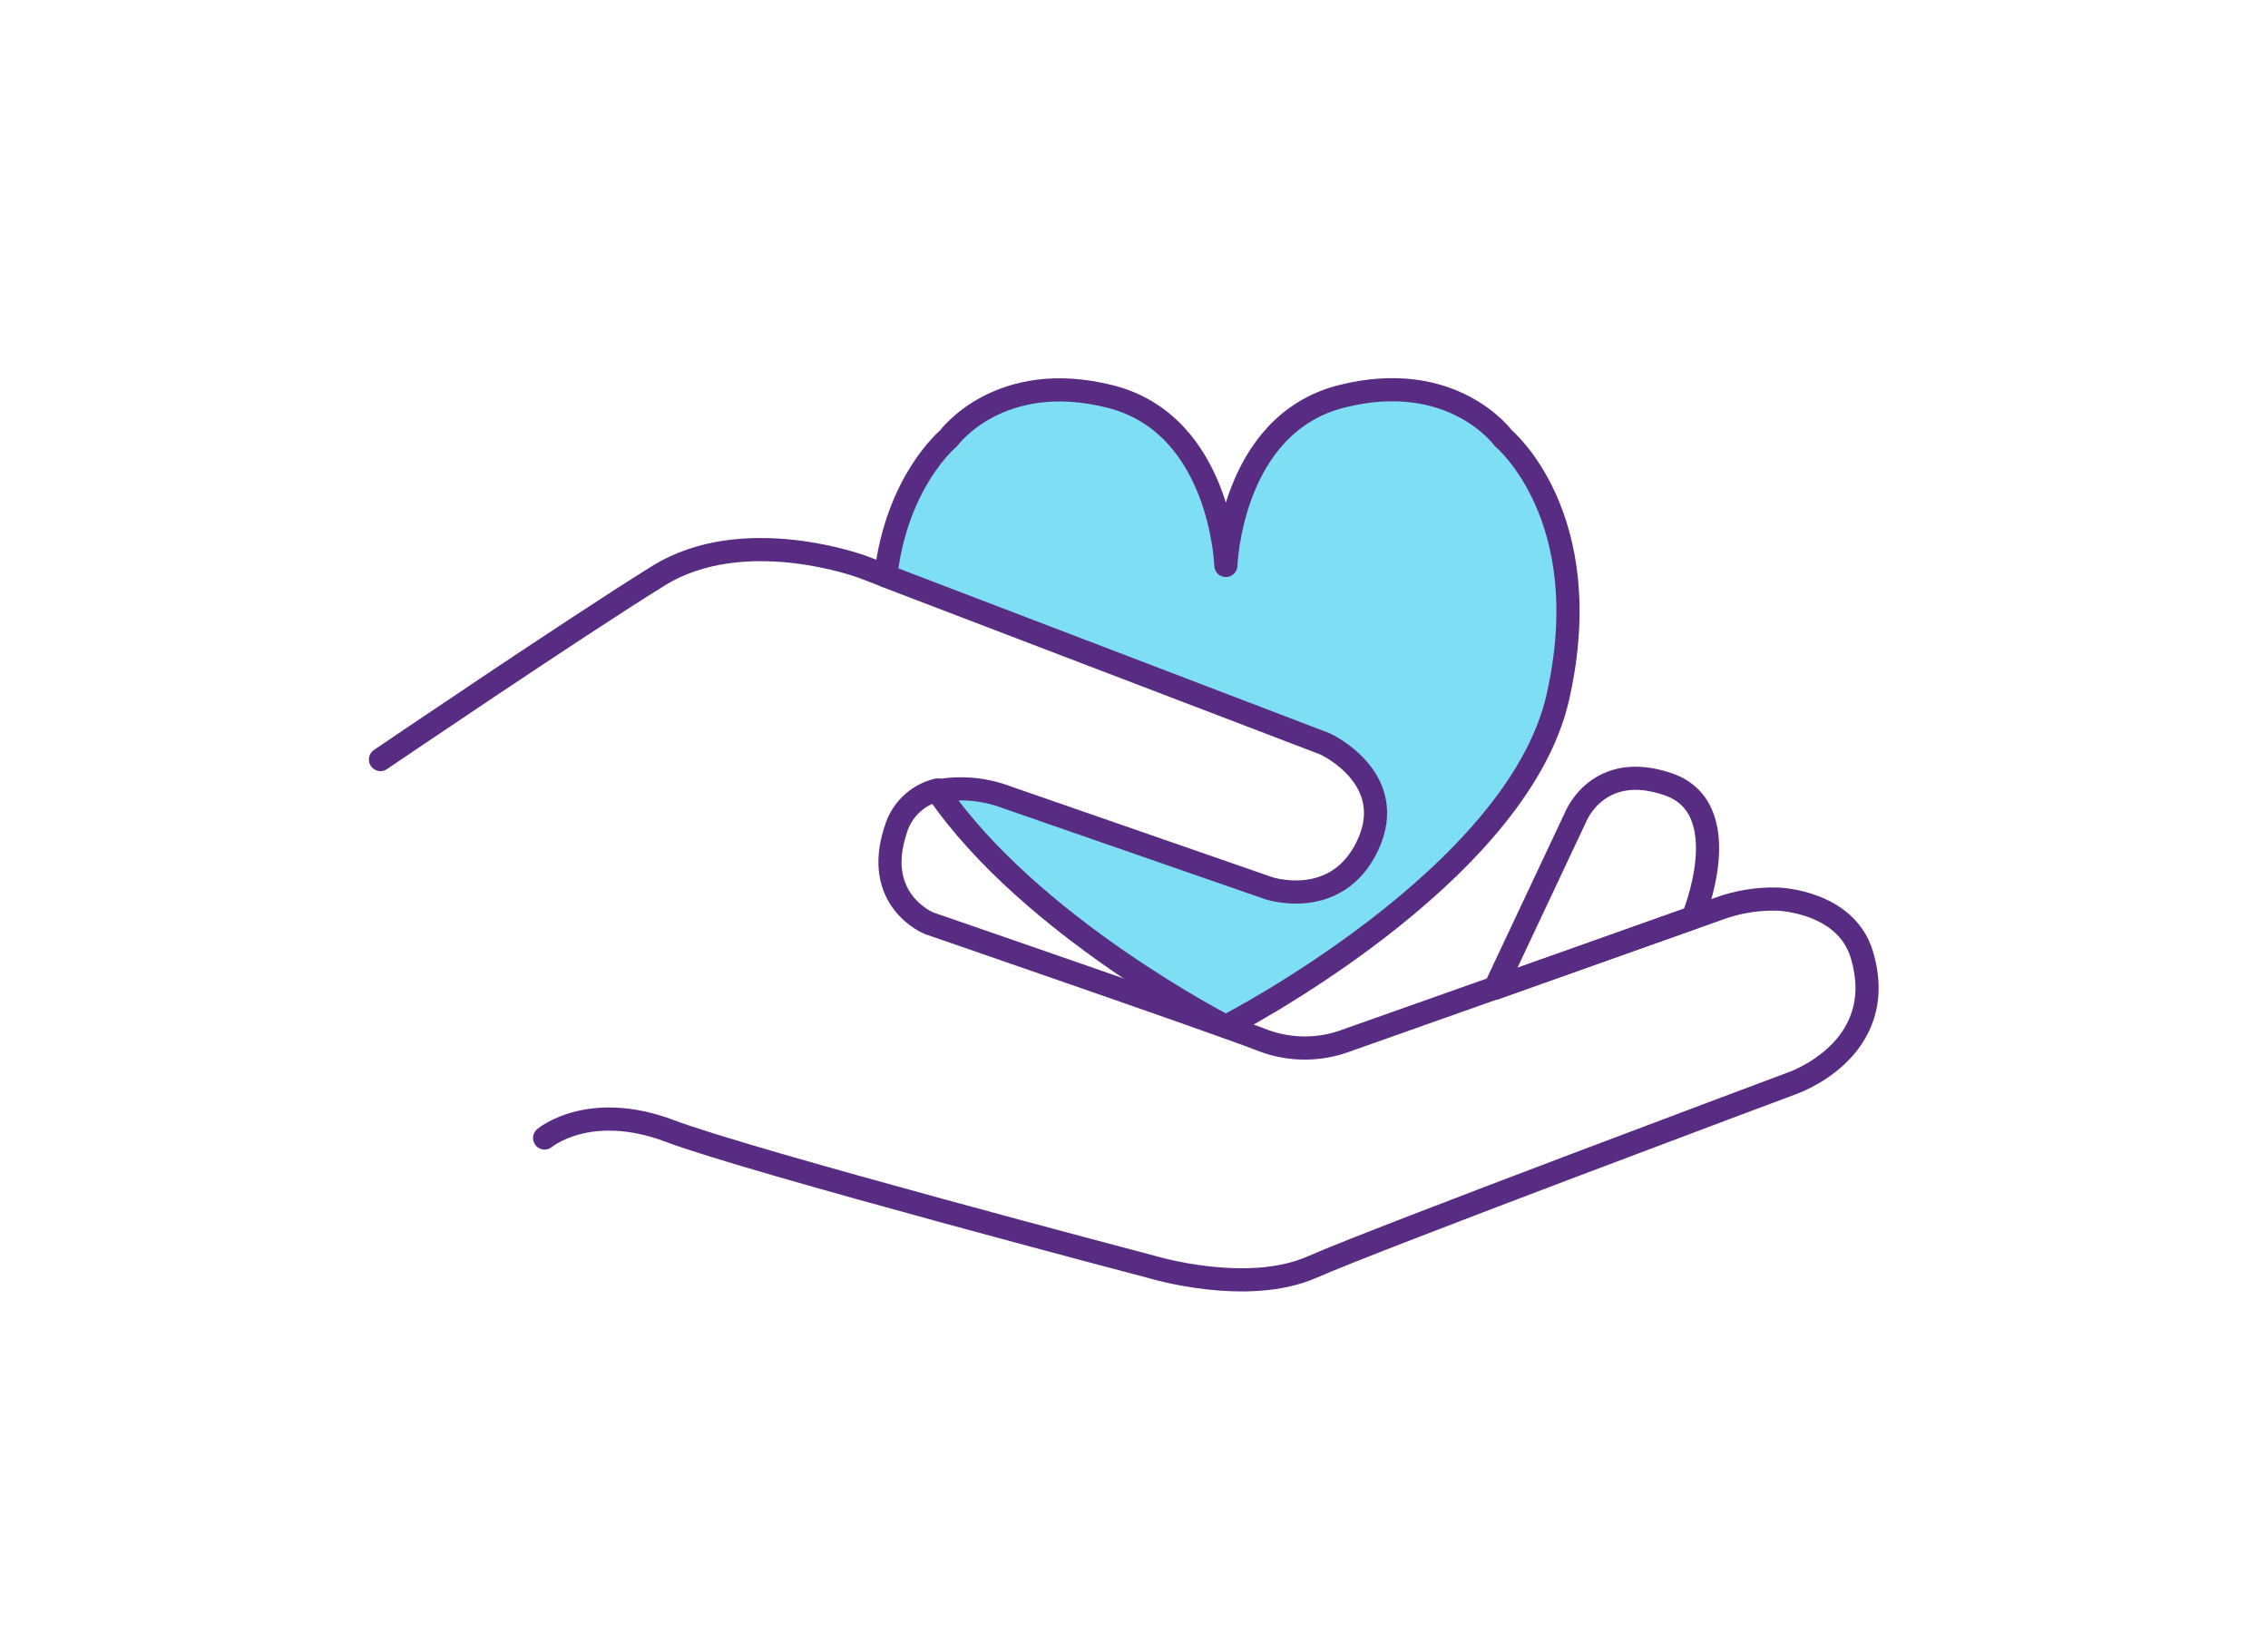
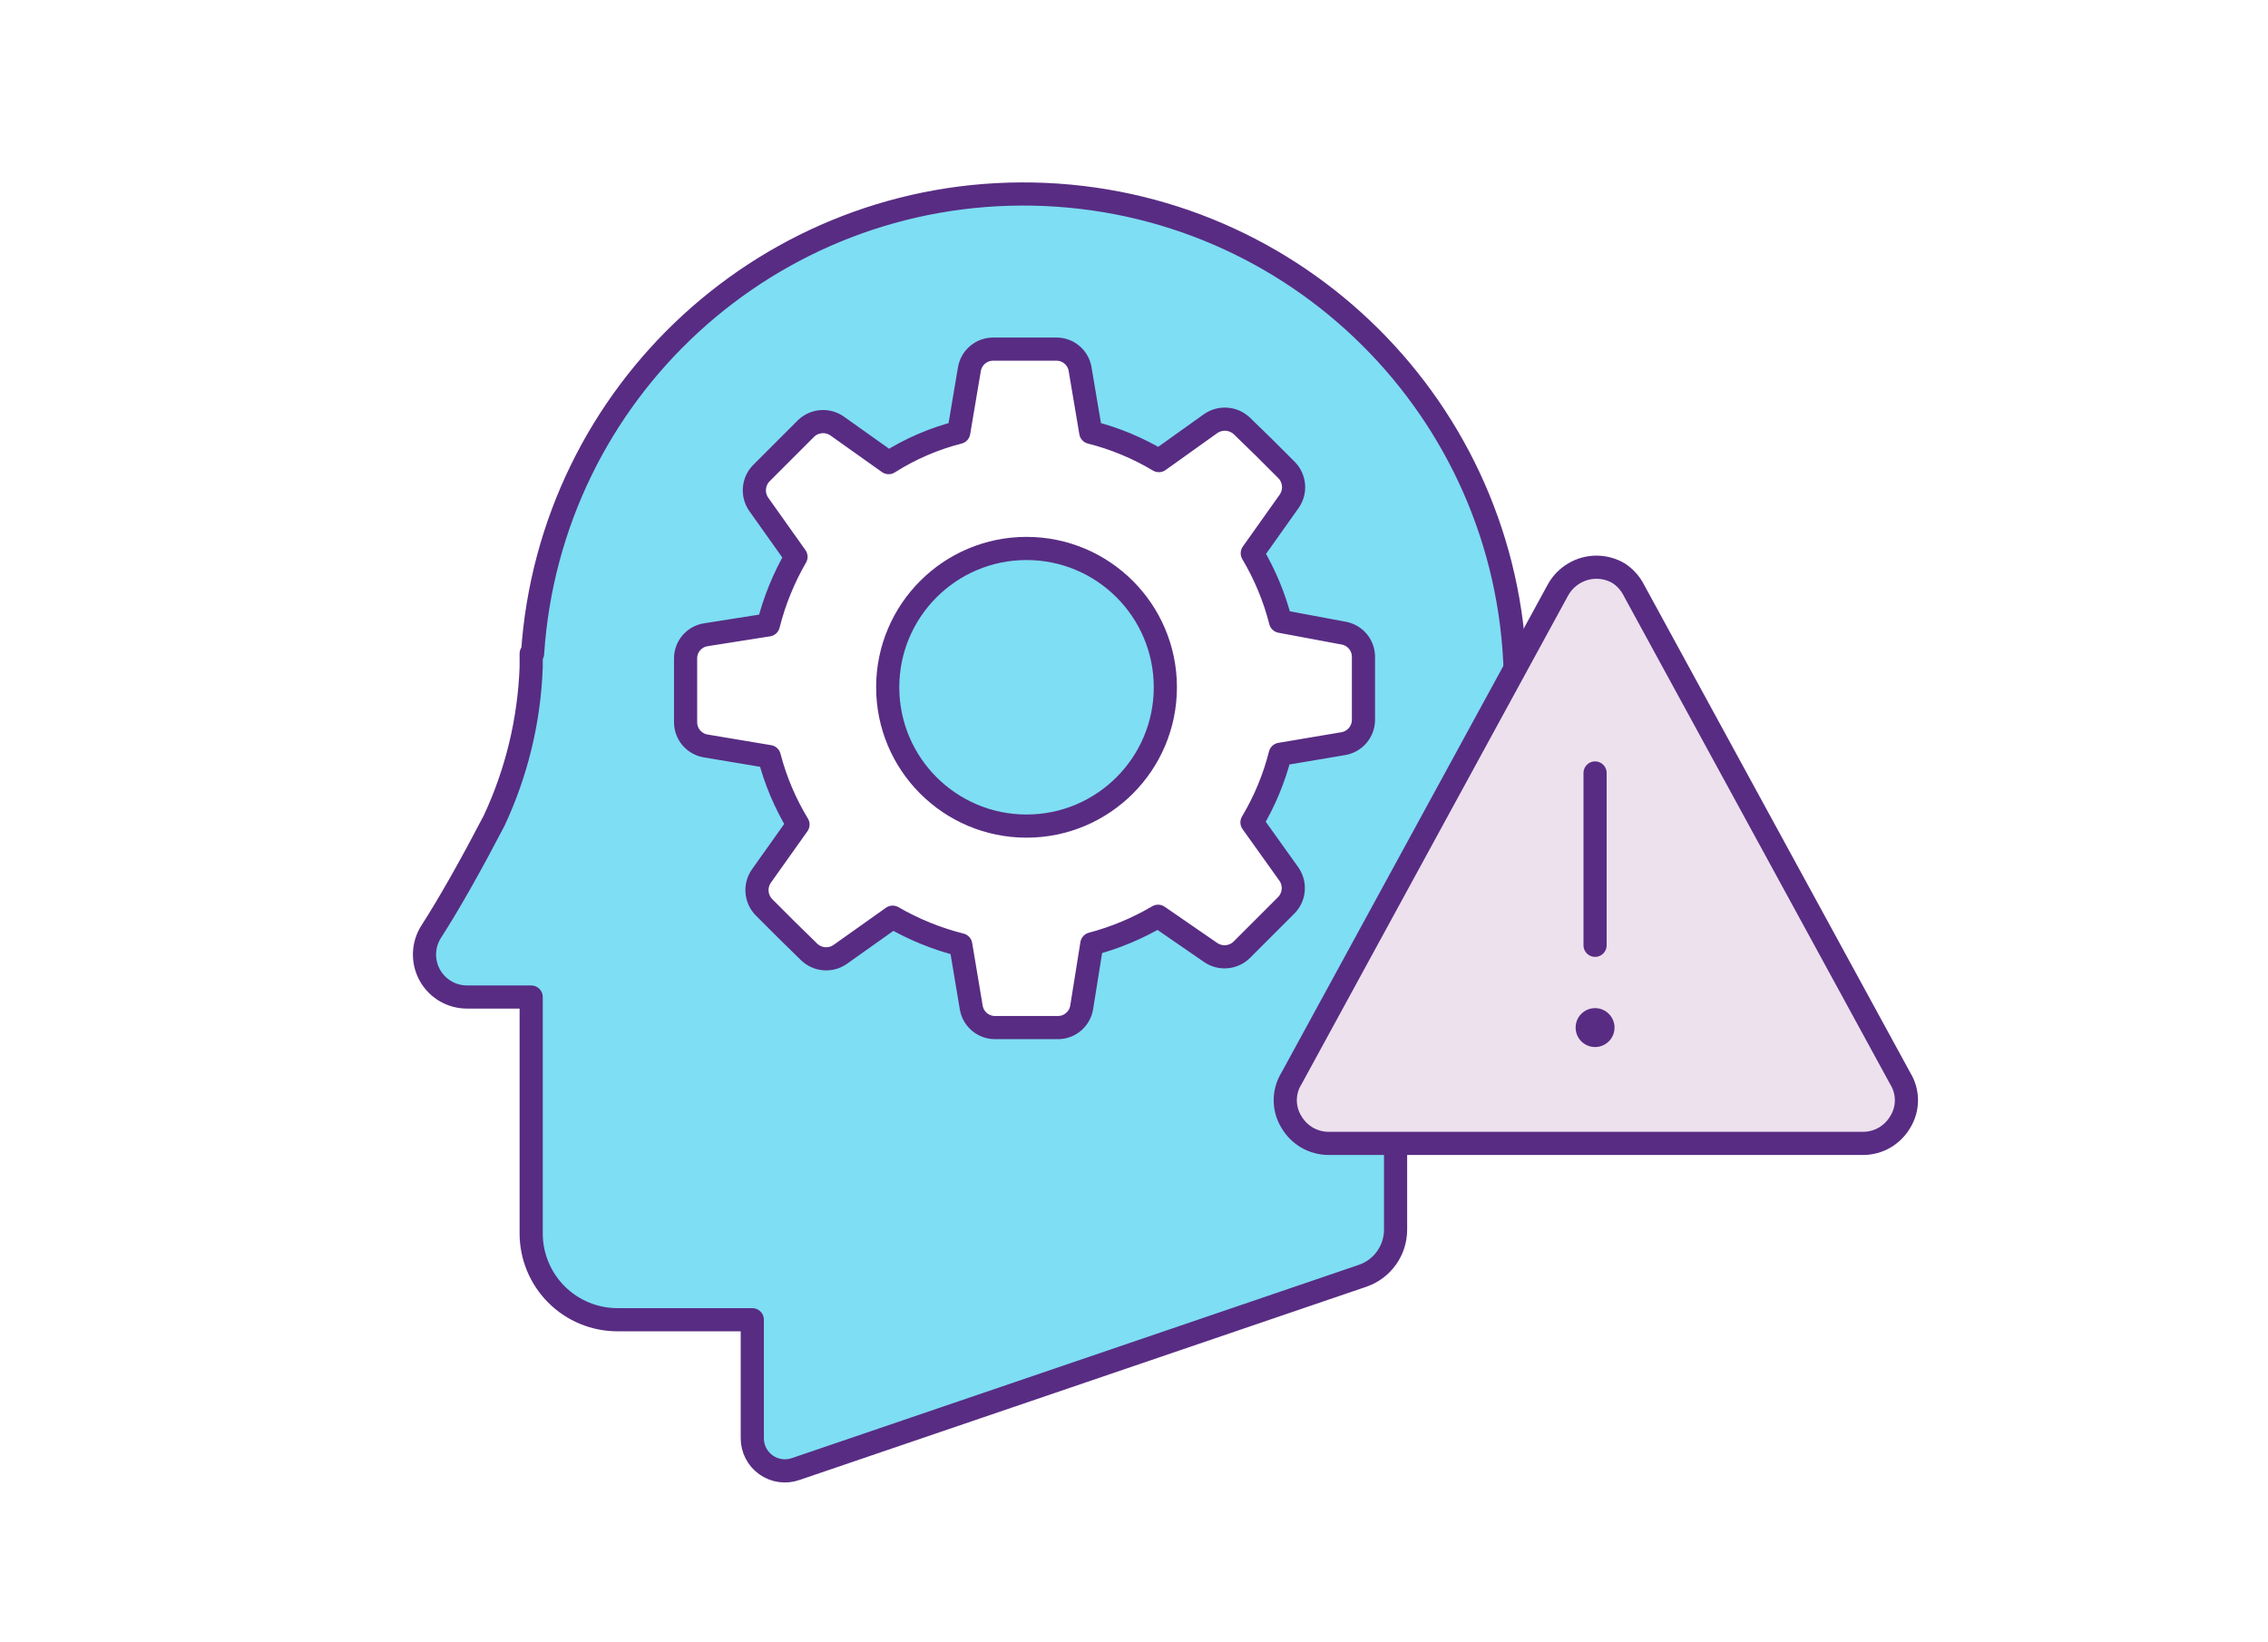
<svg xmlns="http://www.w3.org/2000/svg" id="Layer_1" data-name="Layer 1" viewBox="0 0 146.88 106.34">
  <defs>
-     <style>.cls-1{fill:none;}.cls-1,.cls-2{stroke:#582c83;stroke-linecap:round;stroke-linejoin:round;stroke-width:1.5px;}.cls-2{fill:#7edef3;}</style>
+     <style>.cls-1{fill:#7edef3;}.cls-1,.cls-2,.cls-4{stroke:#582c83;stroke-linecap:round;stroke-linejoin:round;stroke-width:1.5px;}.cls-2{fill:#ede1ee;}.cls-3{fill:#582c83;}.cls-4{fill:none;}</style>
  </defs>
-   <path class="cls-1" d="M96.82,64l5.24-11.13s1.47-3.65,6-2.07,1.58,8.63,1.58,8.63Z" />
-   <path class="cls-2" d="M88.57,54.76c-2,4.24-6.41,2.76-6.41,2.76l-17-5.9a8.32,8.32,0,0,0-4.45-.39c6,8.77,18.68,15.25,18.68,15.25s18.86-9.66,21.5-21.33-3.53-16.77-3.53-16.77-3.28-4.53-10.48-2.71-7.49,10.95-7.49,10.95-.29-9.12-7.49-10.94S61.42,28.4,61.42,28.4s-3.35,2.76-4.06,8.9L85.82,48.18S90.63,50.39,88.57,54.76Z" />
-   <path class="cls-1" d="M35.27,73.7s2.88-2.43,8.12-.45,31.23,8.81,31.23,8.81,6.14,1.86,10.35,0,31-11.87,31-11.87,6.48-2.13,4.6-8.39c-1.06-3.45-5.43-3.57-5.43-3.57a10.17,10.17,0,0,0-3.85.63L86.9,67.49a7.69,7.69,0,0,1-5.31-.19c-2.94-1.14-21.43-7.51-21.43-7.51s-3.65-1.47-2.17-6a3.74,3.74,0,0,1,2.72-2.63" />
-   <path class="cls-1" d="M57.37,37.29l-1.49-.57s-7.68-2.88-13.24.57-18,11.9-18,11.9" />
+   <circle class="cls-1" cx="66.48" cy="44.51" r="8.99" />
+   <path class="cls-1" d="M98.13,43.58a31.86,31.86,0,0,0-63.64-1.25H34.4v.88A25.65,25.65,0,0,1,32,53.15c-1.4,2.69-2.87,5.32-4.07,7.18a2.75,2.75,0,0,0,2.32,4.24H34.4v15.3a5.59,5.59,0,0,0,5.6,5.6h8.72v7.67a2.11,2.11,0,0,0,2.81,2l36.7-12.51a3.16,3.16,0,0,0,2.15-3V65.29A31.72,31.72,0,0,0,98.13,43.58ZM87,48.16l-4.09.69a16.46,16.46,0,0,1-1.83,4.41l2.4,3.36a1.59,1.59,0,0,1-.17,2l-1.45,1.45-1.45,1.45a1.59,1.59,0,0,1-2,.17L75,59.34a17,17,0,0,1-4.29,1.79l-.66,4.12a1.56,1.56,0,0,1-1.54,1.3H64.44a1.56,1.56,0,0,1-1.54-1.3l-.68-4.06a17.17,17.17,0,0,1-4.41-1.79L54.4,61.82a1.59,1.59,0,0,1-2-.17L50.92,60.2l-1.45-1.45a1.59,1.59,0,0,1-.17-2l2.38-3.35A16.45,16.45,0,0,1,49.82,49l-4.12-.69a1.56,1.56,0,0,1-1.3-1.54V42.65a1.55,1.55,0,0,1,1.3-1.54l4.06-.64a17.17,17.17,0,0,1,1.79-4.41l-2.42-3.41a1.59,1.59,0,0,1,.17-2l1.45-1.45,1.45-1.45a1.59,1.59,0,0,1,2-.17l3.35,2.38A15.72,15.72,0,0,1,62.09,28l.69-4.09a1.56,1.56,0,0,1,1.54-1.3h4.09a1.55,1.55,0,0,1,1.54,1.3L70.64,28a16.46,16.46,0,0,1,4.41,1.83l3.36-2.4a1.61,1.61,0,0,1,2,.14L81.88,29l1.45,1.45a1.59,1.59,0,0,1,.17,2l-2.4,3.38a16.68,16.68,0,0,1,1.83,4.41L87,41a1.56,1.56,0,0,1,1.3,1.54v4.09A1.57,1.57,0,0,1,87,48.16Z" />
+   <path class="cls-2" d="M105.82,38.24l17.24,31.6a2.68,2.68,0,0,1,0,2.83,2.87,2.87,0,0,1-1,1,2.8,2.8,0,0,1-1.43.38H86.07a2.8,2.8,0,0,1-1.43-.38,2.84,2.84,0,0,1-1-1,2.68,2.68,0,0,1,0-2.83l17.24-31.6a2.86,2.86,0,0,1,1.05-1.1,2.83,2.83,0,0,1,2.92,0A2.86,2.86,0,0,1,105.82,38.24Z" />
+   <path class="cls-3" d="M103.3,67.81a1.26,1.26,0,1,1,1.26-1.26A1.26,1.26,0,0,1,103.3,67.81Z" />
+   <line class="cls-4" x1="103.3" y1="61.22" x2="103.3" y2="50.06" />
</svg>
